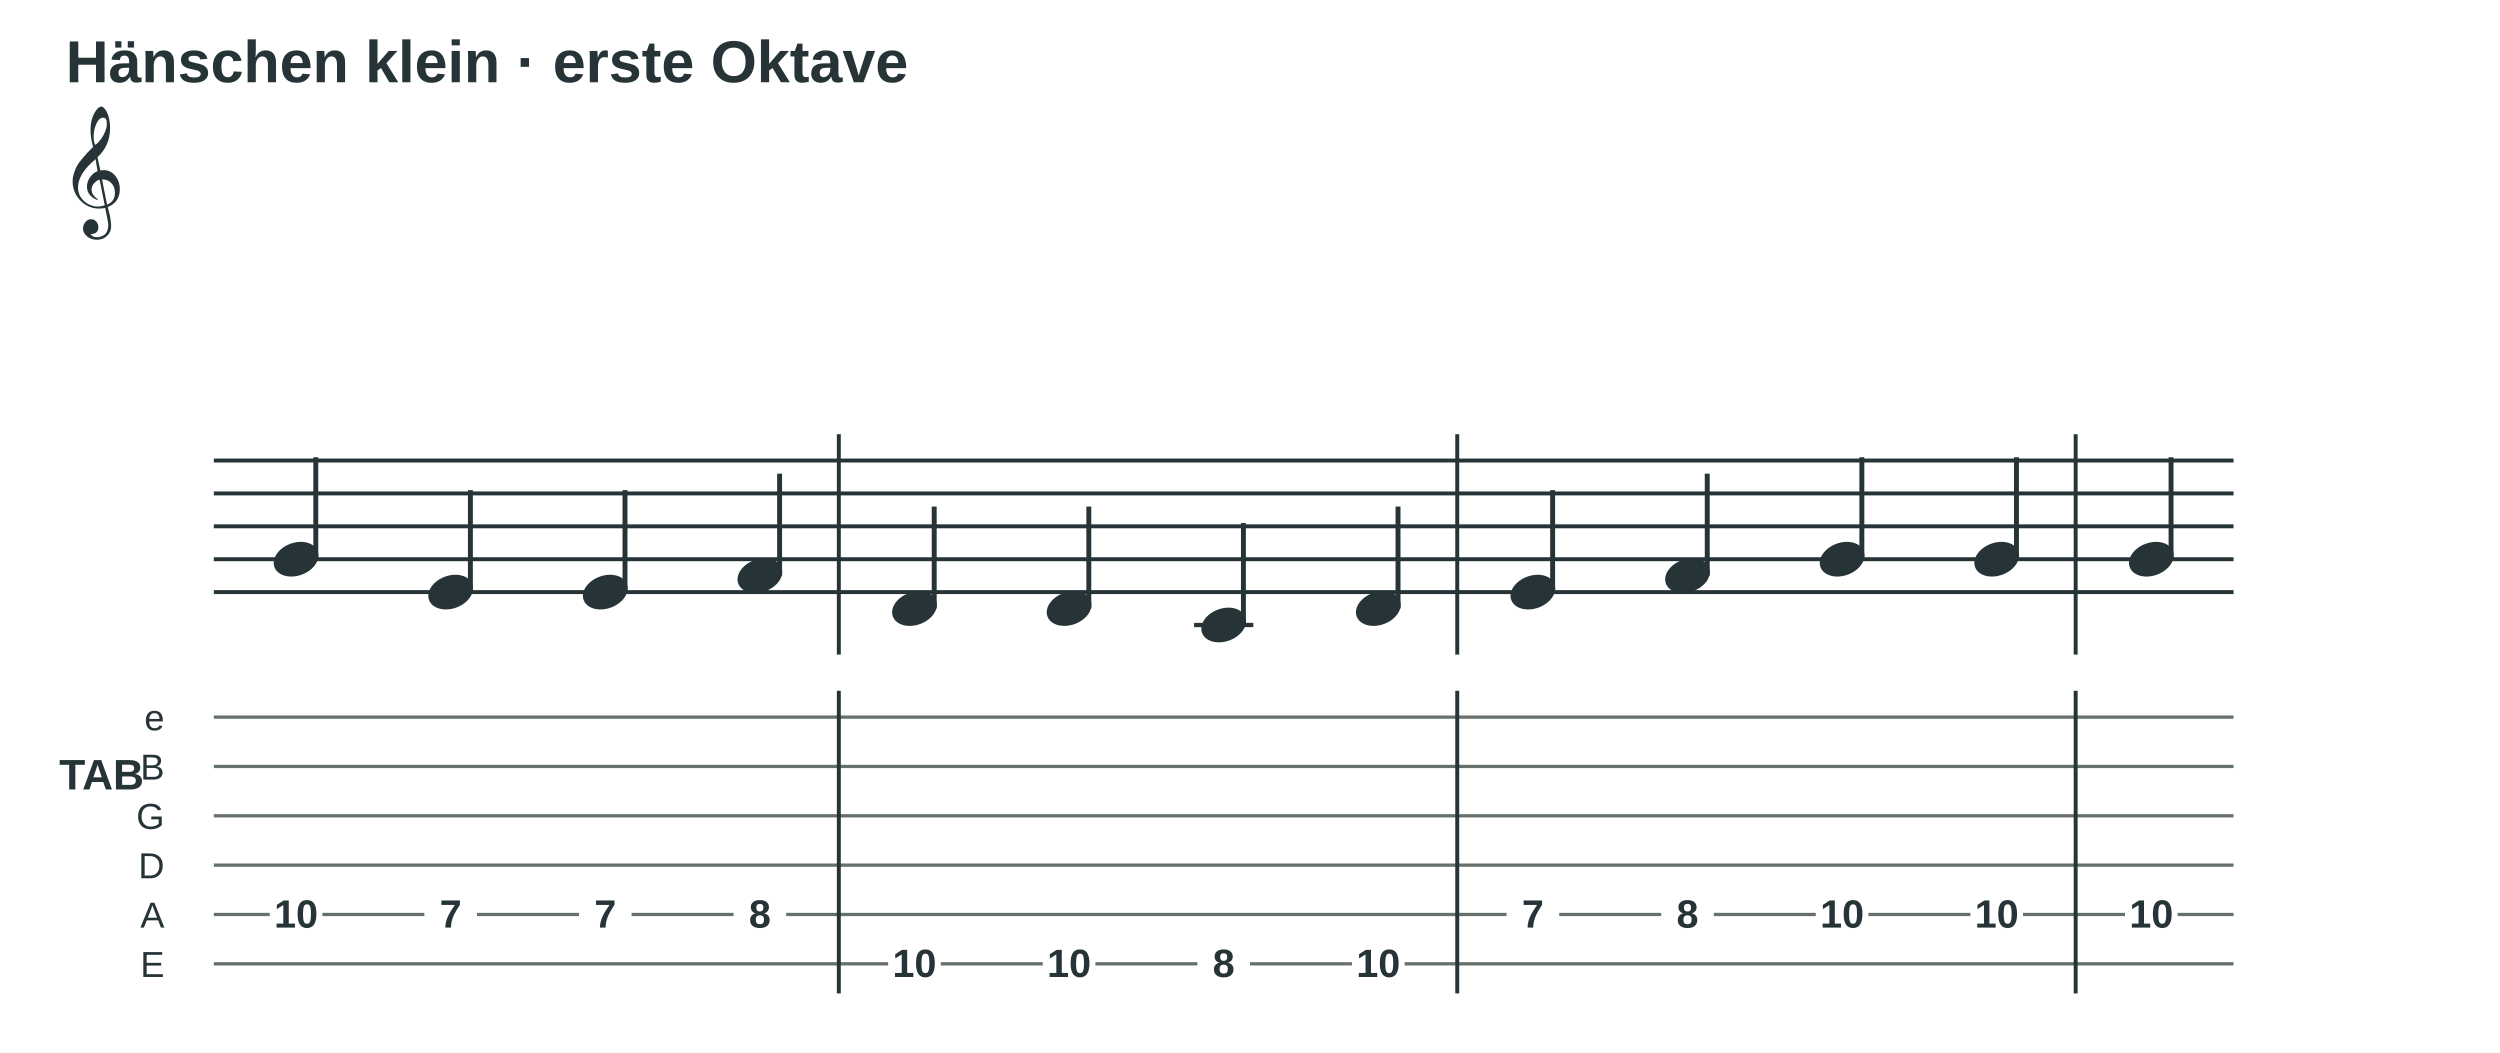
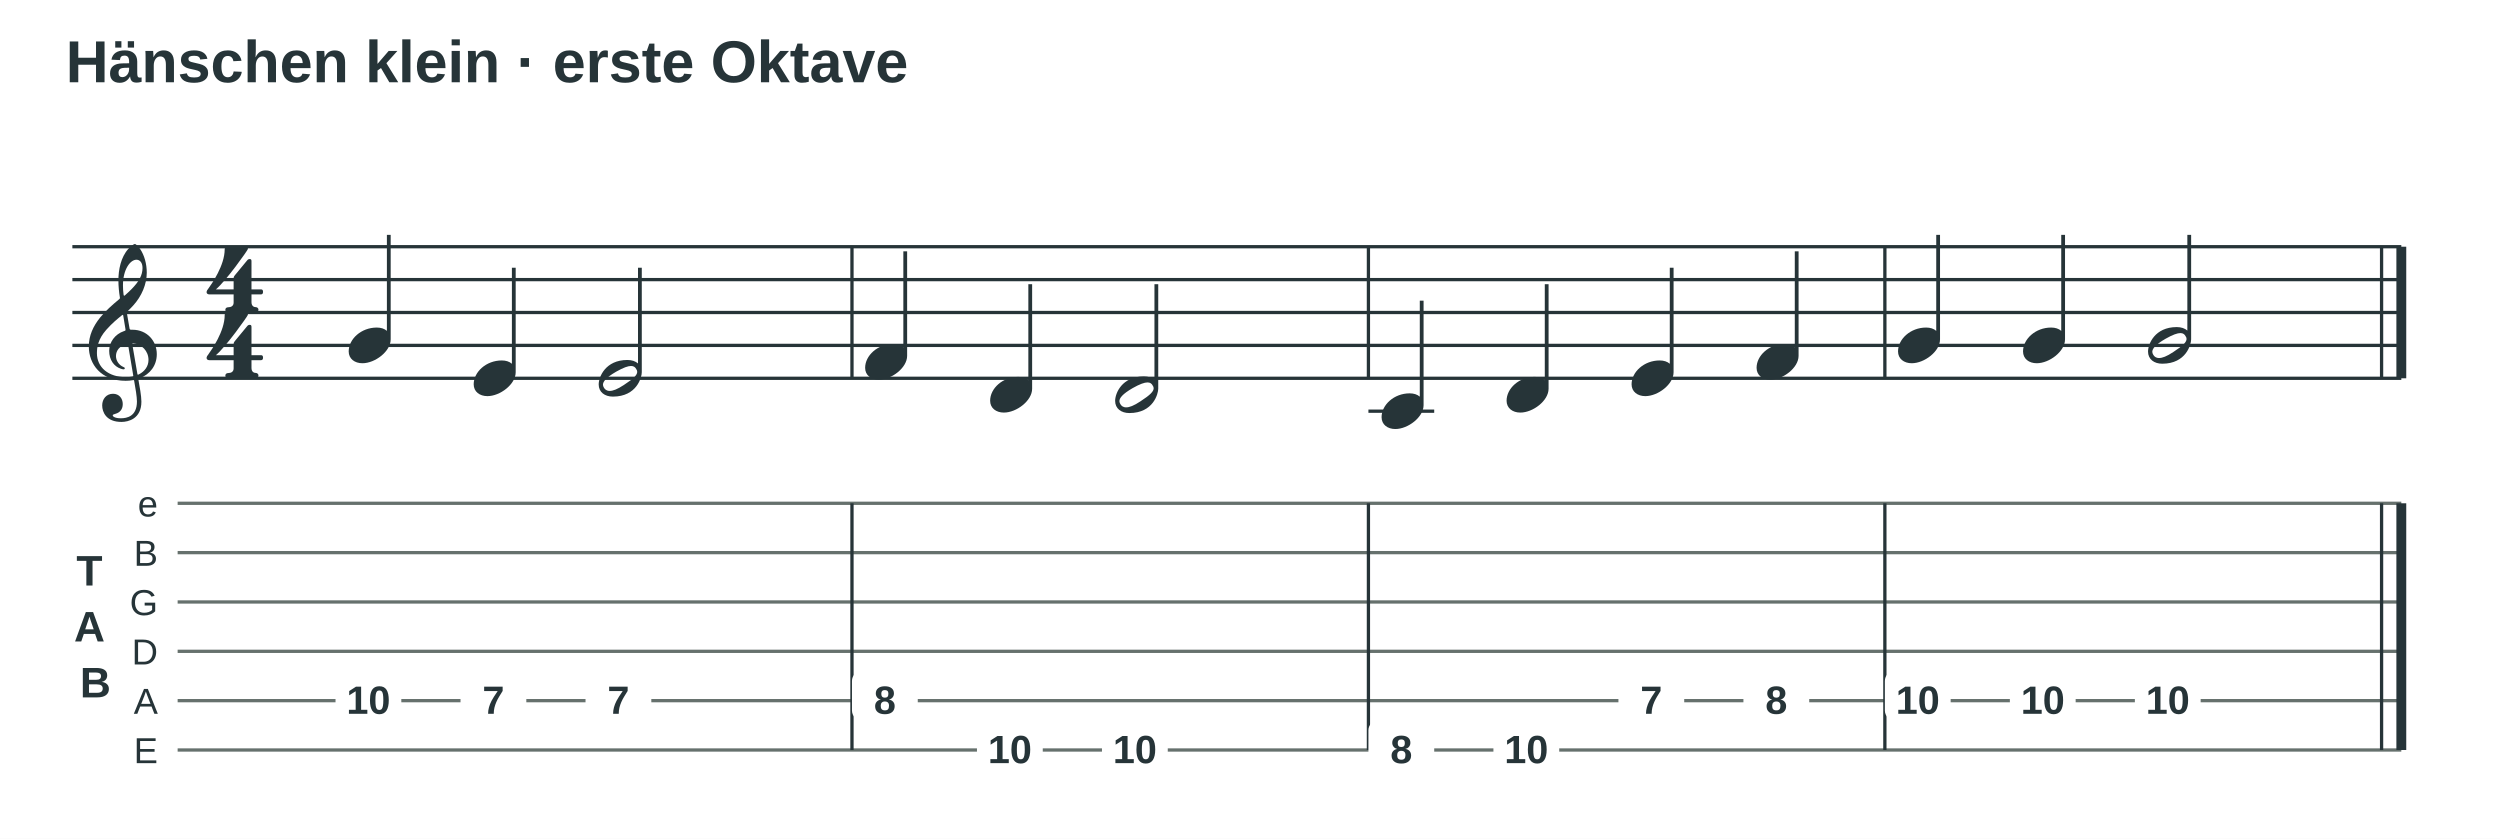
- <svg xmlns="http://www.w3.org/2000/svg" width="760" height="320" viewBox="0 0 760 320" role="img" aria-labelledby="title desc">
-   <rect width="100%" height="100%" fill="#fff" />
+ <svg xmlns="http://www.w3.org/2000/svg" width="760" height="255" viewBox="0 0 760 255" role="img" aria-labelledby="title desc">
+   <rect width="760" height="255" fill="#fff" />
  <text x="20" y="25" font-family="Arial,sans-serif" font-weight="700" font-size="18" fill="#263438">Hänschen klein · erste Oktave</text>
-   <text x="18" y="63" font-family="serif" font-size="34" fill="#263438">𝄞</text>
-   <line x1="65" y1="140" x2="679" y2="140" stroke="#263438" stroke-width="1.2" />
-   <line x1="65" y1="150" x2="679" y2="150" stroke="#263438" stroke-width="1.2" />
-   <line x1="65" y1="160" x2="679" y2="160" stroke="#263438" stroke-width="1.2" />
-   <line x1="65" y1="170" x2="679" y2="170" stroke="#263438" stroke-width="1.2" />
-   <line x1="65" y1="180" x2="679" y2="180" stroke="#263438" stroke-width="1.2" />
-   <ellipse cx="90" cy="170" rx="7" ry="5" transform="rotate(-20 90 170)" fill="#263438" />
-   <path d="M96 170V139" stroke="#263438" stroke-width="1.5" />
-   <ellipse cx="137" cy="180" rx="7" ry="5" transform="rotate(-20 137 180)" fill="#263438" />
-   <path d="M143 180V149" stroke="#263438" stroke-width="1.5" />
-   <ellipse cx="184" cy="180" rx="7" ry="5" transform="rotate(-20 184 180)" fill="#263438" />
-   <path d="M190 180V149" stroke="#263438" stroke-width="1.5" />
-   <ellipse cx="231" cy="175" rx="7" ry="5" transform="rotate(-20 231 175)" fill="#263438" />
-   <path d="M237 175V144" stroke="#263438" stroke-width="1.5" />
-   <ellipse cx="278" cy="185" rx="7" ry="5" transform="rotate(-20 278 185)" fill="#263438" />
-   <path d="M284 185V154" stroke="#263438" stroke-width="1.5" />
-   <line x1="255" y1="132" x2="255" y2="199" stroke="#263438" stroke-width="1.2" />
-   <ellipse cx="325" cy="185" rx="7" ry="5" transform="rotate(-20 325 185)" fill="#263438" />
-   <path d="M331 185V154" stroke="#263438" stroke-width="1.5" />
-   <line x1="363" y1="190" x2="381" y2="190" stroke="#263438" stroke-width="1.3" />
-   <ellipse cx="372" cy="190" rx="7" ry="5" transform="rotate(-20 372 190)" fill="#263438" />
-   <path d="M378 190V159" stroke="#263438" stroke-width="1.5" />
-   <ellipse cx="419" cy="185" rx="7" ry="5" transform="rotate(-20 419 185)" fill="#263438" />
-   <path d="M425 185V154" stroke="#263438" stroke-width="1.5" />
-   <ellipse cx="466" cy="180" rx="7" ry="5" transform="rotate(-20 466 180)" fill="#263438" />
-   <path d="M472 180V149" stroke="#263438" stroke-width="1.5" />
-   <line x1="443" y1="132" x2="443" y2="199" stroke="#263438" stroke-width="1.2" />
-   <ellipse cx="513" cy="175" rx="7" ry="5" transform="rotate(-20 513 175)" fill="#263438" />
-   <path d="M519 175V144" stroke="#263438" stroke-width="1.5" />
-   <ellipse cx="560" cy="170" rx="7" ry="5" transform="rotate(-20 560 170)" fill="#263438" />
-   <path d="M566 170V139" stroke="#263438" stroke-width="1.5" />
-   <ellipse cx="607" cy="170" rx="7" ry="5" transform="rotate(-20 607 170)" fill="#263438" />
-   <path d="M613 170V139" stroke="#263438" stroke-width="1.5" />
-   <ellipse cx="654" cy="170" rx="7" ry="5" transform="rotate(-20 654 170)" fill="#263438" />
-   <path d="M660 170V139" stroke="#263438" stroke-width="1.5" />
-   <line x1="631" y1="132" x2="631" y2="199" stroke="#263438" stroke-width="1.2" />
-   <line x1="65" y1="218" x2="679" y2="218" stroke="#66716d" stroke-width="1" />
-   <text x="50" y="222" text-anchor="end" font-family="Arial,sans-serif" font-size="11" fill="#263438">e</text>
-   <line x1="65" y1="233" x2="679" y2="233" stroke="#66716d" stroke-width="1" />
-   <text x="50" y="237" text-anchor="end" font-family="Arial,sans-serif" font-size="11" fill="#263438">B</text>
-   <line x1="65" y1="248" x2="679" y2="248" stroke="#66716d" stroke-width="1" />
-   <text x="50" y="252" text-anchor="end" font-family="Arial,sans-serif" font-size="11" fill="#263438">G</text>
-   <line x1="65" y1="263" x2="679" y2="263" stroke="#66716d" stroke-width="1" />
-   <text x="50" y="267" text-anchor="end" font-family="Arial,sans-serif" font-size="11" fill="#263438">D</text>
-   <line x1="65" y1="278" x2="679" y2="278" stroke="#66716d" stroke-width="1" />
-   <text x="50" y="282" text-anchor="end" font-family="Arial,sans-serif" font-size="11" fill="#263438">A</text>
-   <line x1="65" y1="293" x2="679" y2="293" stroke="#66716d" stroke-width="1" />
-   <text x="50" y="297" text-anchor="end" font-family="Arial,sans-serif" font-size="11" fill="#263438">E</text>
-   <text x="18" y="240" font-family="Arial,sans-serif" font-weight="700" font-size="13" fill="#263438">TAB</text>
-   <rect x="82" y="270" width="16" height="16" fill="#fff" />
-   <text x="90" y="282" text-anchor="middle" font-family="Arial,sans-serif" font-size="12" font-weight="700" fill="#263438">10</text>
-   <rect x="129" y="270" width="16" height="16" fill="#fff" />
-   <text x="137" y="282" text-anchor="middle" font-family="Arial,sans-serif" font-size="12" font-weight="700" fill="#263438">7</text>
-   <rect x="176" y="270" width="16" height="16" fill="#fff" />
-   <text x="184" y="282" text-anchor="middle" font-family="Arial,sans-serif" font-size="12" font-weight="700" fill="#263438">7</text>
-   <rect x="223" y="270" width="16" height="16" fill="#fff" />
-   <text x="231" y="282" text-anchor="middle" font-family="Arial,sans-serif" font-size="12" font-weight="700" fill="#263438">8</text>
-   <rect x="270" y="285" width="16" height="16" fill="#fff" />
-   <text x="278" y="297" text-anchor="middle" font-family="Arial,sans-serif" font-size="12" font-weight="700" fill="#263438">10</text>
-   <line x1="255" y1="210" x2="255" y2="302" stroke="#263438" stroke-width="1.2" />
-   <rect x="317" y="285" width="16" height="16" fill="#fff" />
-   <text x="325" y="297" text-anchor="middle" font-family="Arial,sans-serif" font-size="12" font-weight="700" fill="#263438">10</text>
-   <rect x="364" y="285" width="16" height="16" fill="#fff" />
-   <text x="372" y="297" text-anchor="middle" font-family="Arial,sans-serif" font-size="12" font-weight="700" fill="#263438">8</text>
-   <rect x="411" y="285" width="16" height="16" fill="#fff" />
-   <text x="419" y="297" text-anchor="middle" font-family="Arial,sans-serif" font-size="12" font-weight="700" fill="#263438">10</text>
-   <rect x="458" y="270" width="16" height="16" fill="#fff" />
-   <text x="466" y="282" text-anchor="middle" font-family="Arial,sans-serif" font-size="12" font-weight="700" fill="#263438">7</text>
-   <line x1="443" y1="210" x2="443" y2="302" stroke="#263438" stroke-width="1.2" />
-   <rect x="505" y="270" width="16" height="16" fill="#fff" />
-   <text x="513" y="282" text-anchor="middle" font-family="Arial,sans-serif" font-size="12" font-weight="700" fill="#263438">8</text>
-   <rect x="552" y="270" width="16" height="16" fill="#fff" />
-   <text x="560" y="282" text-anchor="middle" font-family="Arial,sans-serif" font-size="12" font-weight="700" fill="#263438">10</text>
-   <rect x="599" y="270" width="16" height="16" fill="#fff" />
-   <text x="607" y="282" text-anchor="middle" font-family="Arial,sans-serif" font-size="12" font-weight="700" fill="#263438">10</text>
-   <rect x="646" y="270" width="16" height="16" fill="#fff" />
-   <text x="654" y="282" text-anchor="middle" font-family="Arial,sans-serif" font-size="12" font-weight="700" fill="#263438">10</text>
-   <line x1="631" y1="210" x2="631" y2="302" stroke="#263438" stroke-width="1.2" />
+   <defs>
+     <path id="quarter" d="M24.2 49.2 C22.6 50.6 20.4 51.3 17.8 51.3 C7.9 51.3 0 44 0 36.2 C0 31.5 3.8 28.7 8.7 28.7 C16.7 28.7 26.6 36.2 26.6 43.8 L26.6 110 L24.2 110 Z" />
+     <path id="half" d="M9 28.4 C24.2 28.4 27.3 40.7 27.3 43.8 L27.3 110 L24.9 110 L24.9 49.4 C23.3 50.8 21 51.6 18.2 51.6 C4.3 51.6 0 40.9 0 36.1 C0 31.2 3.9 28.4 9 28.4 Z M11.1 44.2 C15.7 46.8 18.6 47.8 20.5 47.8 C22.2 47.8 23.2 47 23.8 45.8 C24.2 45.3 24.4 44.7 24.4 44.1 C24.4 42.2 22.5 40 16 35.8 C11.8 33 9 32 7 32 C5 32 3.9 33 3.3 34.1 C3 34.6 2.7 35.3 2.7 35.9 C2.7 37.9 4.7 40.5 11.1 44.2 Z" />
+     <path id="time-four" data-smufl="E084" d="M14.48 -2.96 L14.48 5.6 C14.48 5.92 14.44 6.28 14 6.28 C13.64 6.28 13.44 6.2 13.2 5.92 L9.4 1.32 C9.24 1.12 9.04 0.88 9.04 0.4 L9.04 -2.96 L3.64 -2.96 C6.84 -0.24 13.24 8.84 13.36 9.28 C13.36 9.36 13.4 9.4 13.4 9.48 C13.4 9.8 13.12 10.04 12.8 10.04 C12.44 10.04 10.8 9.96 10.08 9.96 C9.36 9.96 7.56 10.04 7.24 10.04 C6.88 10.04 6.32 9.92 6.32 9.28 C6.32 4.32 2.4 -1.24 1.2 -2.92 L0.96 -3.24 C0.96 -3.28 0.92 -3.32 0.92 -3.36 C0.84 -3.52 0.8 -3.68 0.8 -3.8 C0.8 -4.2 1.12 -4.48 1.6 -4.48 L9.04 -4.48 L9.04 -7 C9.04 -8.08 8.16 -8.4 7.44 -8.4 C6.8 -8.4 6.52 -8.76 6.52 -9.16 C6.52 -9.56 6.68 -10 7.28 -10 L15.8 -10 C16.2 -10 16.6 -9.72 16.6 -9.16 C16.6 -8.6 16.12 -8.36 15.72 -8.36 C15.32 -8.36 14.48 -8.12 14.48 -6.84 L14.48 -4.48 L17.4 -4.48 C17.8 -4.48 18 -4.2 18 -3.72 C18 -3.24 17.84 -2.96 17.4 -2.96 Z" />
+   </defs>
+   <g transform="translate(0 -65)">
+     <g fill="none" stroke="#263438">
+       <path d="M22 140H730 M22 150H730 M22 160H730 M22 170H730 M22 180H730" />
+       <path d="M259 140v40 M416 140v40 M573 140v40 M724 140v40" />
+       <path d="M730 140v40" stroke-width="3" />
+     </g>
+     <g fill="#263438">
+       <path data-smufl="E050" transform="translate(27 173) scale(.77 -.77)" d="M15.04 16.6 C14.96 17.08 15.04 17.12 15.28 17.36 C15.92 17.96 16.76 18.8 17.52 19.64 C20.88 23.32 22.88 28.08 22.88 32.6 C22.88 36.08 21.92 39.52 20.28 41.92 C19.68 42.8 18.64 43.92 18.2 43.92 C17.64 43.92 16.4 42.88 15.6 42 C12.64 38.72 11.68 33.72 11.68 29.56 C11.68 27.24 11.96 24.64 12.24 23 C12.32 22.52 12.36 22.44 11.88 22.04 C9.32 19.92 6.56 17.48 4.48 14.92 C1.72 11.48 0 7.76 0 3.48 C0 -3.48 4.76 -10.08 14.56 -10.08 C15.48 -10.08 16.52 -10 17.32 -9.84 C17.76 -9.76 17.84 -9.72 17.92 -10.2 C18.4 -12.88 19 -16.36 19 -18.24 C19 -24.16 15 -24.88 12.64 -24.88 C10.48 -24.88 9.44 -24.24 9.44 -23.72 C9.44 -23.44 9.8 -23.32 10.72 -23.04 C11.96 -22.68 13.4 -21.6 13.4 -19.28 C13.4 -17.08 12 -15.2 9.56 -15.2 C6.88 -15.2 5.28 -17.32 5.28 -19.8 C5.28 -22.4 6.84 -26.32 12.88 -26.32 C15.56 -26.32 20.76 -25.12 20.76 -18.32 C20.76 -16.04 20.04 -12.24 19.6 -9.76 C19.52 -9.28 19.56 -9.32 20.12 -9.08 C24.16 -7.48 26.84 -4.08 26.84 0.44 C26.84 5.56 23.08 10.08 17.2 10.08 C16.16 10.08 16.16 10.08 16.04 10.8 Z M18.8 37.72 C20.12 37.72 21.2 36.64 21.2 34.44 C21.2 31.68 19.88 29.12 16.76 26 C16.12 25.36 15.16 24.44 14.24 23.64 C13.96 23.4 13.8 23.44 13.72 23.96 C13.56 25 13.48 26.36 13.48 27.64 C13.48 33.88 16.36 37.72 18.8 37.72 Z M14.44 10.48 C14.56 9.72 14.56 9.76 13.84 9.52 C10.32 8.32 8.04 5.16 8.04 1.76 C8.04 -1.84 9.92 -4.4 12.64 -5.32 C12.96 -5.44 13.44 -5.56 13.72 -5.56 C14.04 -5.56 14.2 -5.36 14.2 -5.12 C14.2 -4.84 13.88 -4.72 13.6 -4.6 C11.92 -3.88 10.72 -2.16 10.72 -0.32 C10.72 1.96 12.28 3.68 14.72 4.36 C15.36 4.52 15.44 4.48 15.52 4.04 L17.52 -7.88 C17.6 -8.32 17.56 -8.32 16.96 -8.44 C16.32 -8.56 15.52 -8.64 14.72 -8.64 C7.72 -8.64 3.2 -4.76 3.2 0.8 C3.2 3.16 3.6 6.32 6.92 10.08 C9.32 12.76 11.16 14.24 13.04 15.76 C13.44 16.08 13.52 16.04 13.6 15.6 Z M17.2 4.12 C17.12 4.6 17.16 4.72 17.64 4.68 C20.88 4.4 23.56 1.68 23.56 -1.84 C23.56 -4.36 22.04 -6.4 19.8 -7.52 C19.32 -7.76 19.24 -7.76 19.16 -7.28 Z" />
+       <use href="#time-four" transform="translate(62 150.02) scale(.998 -.998)" fill="#263438" />
+       <use href="#time-four" transform="translate(62 170.02) scale(.998 -.998)" fill="#263438" />
+     </g>
+     <path d="M54 218H730 M54 233H730 M54 248H730 M54 263H730 M54 278H730 M54 293H730" fill="none" stroke="#66716d" />
+     <path d="M259 218v75 M416 218v75 M573 218v75 M724 218v75" fill="none" stroke="#263438" />
+     <path d="M730 218v75" fill="none" stroke="#263438" stroke-width="3" />
+     <text x="29" text-anchor="middle" font-family="Arial,sans-serif" font-weight="700" font-size="13" fill="#263438" aria-label="TAB">
+       <tspan x="29" y="243">T</tspan>
+       <tspan x="29" y="260">A</tspan>
+       <tspan x="29" y="277">B</tspan>
+     </text>
+     <g fill="#263438" font-family="Arial,sans-serif" font-size="11" text-anchor="end">
+       <text x="48" y="222">e</text>
+       <text x="48" y="237">B</text>
+       <text x="48" y="252">G</text>
+       <text x="48" y="267">D</text>
+       <text x="48" y="282">A</text>
+       <text x="48" y="297">E</text>
+     </g>
+     <g data-bar="1" data-onset="0" data-duration="1">
+       <use href="#quarter" transform="translate(106 189.2) scale(.48 -.48)" fill="#263438" />
+       <rect x="102" y="269" width="20" height="15" rx="3" fill="#fff" />
+       <text x="112" y="282" text-anchor="middle" font-family="Arial,sans-serif" font-size="12" font-weight="700" fill="#263438">10</text>
+     </g>
+     <g data-bar="1" data-onset="1" data-duration="1">
+       <use href="#quarter" transform="translate(144 199.2) scale(.48 -.48)" fill="#263438" />
+       <rect x="140" y="269" width="20" height="15" rx="3" fill="#fff" />
+       <text x="150" y="282" text-anchor="middle" font-family="Arial,sans-serif" font-size="12" font-weight="700" fill="#263438">7</text>
+     </g>
+     <g data-bar="1" data-onset="2" data-duration="2">
+       <use href="#half" transform="translate(182 199.2) scale(.48 -.48)" fill="#263438" />
+       <rect x="178" y="269" width="20" height="15" rx="3" fill="#fff" />
+       <text x="188" y="282" text-anchor="middle" font-family="Arial,sans-serif" font-size="12" font-weight="700" fill="#263438">7</text>
+     </g>
+     <g data-bar="2" data-onset="0" data-duration="1">
+       <use href="#quarter" transform="translate(263 194.2) scale(.48 -.48)" fill="#263438" />
+       <rect x="259" y="269" width="20" height="15" rx="3" fill="#fff" />
+       <text x="269" y="282" text-anchor="middle" font-family="Arial,sans-serif" font-size="12" font-weight="700" fill="#263438">8</text>
+     </g>
+     <g data-bar="2" data-onset="1" data-duration="1">
+       <use href="#quarter" transform="translate(301 204.2) scale(.48 -.48)" fill="#263438" />
+       <rect x="297" y="284" width="20" height="15" rx="3" fill="#fff" />
+       <text x="307" y="297" text-anchor="middle" font-family="Arial,sans-serif" font-size="12" font-weight="700" fill="#263438">10</text>
+     </g>
+     <g data-bar="2" data-onset="2" data-duration="2">
+       <use href="#half" transform="translate(339 204.2) scale(.48 -.48)" fill="#263438" />
+       <rect x="335" y="284" width="20" height="15" rx="3" fill="#fff" />
+       <text x="345" y="297" text-anchor="middle" font-family="Arial,sans-serif" font-size="12" font-weight="700" fill="#263438">10</text>
+     </g>
+     <g data-bar="3" data-onset="0" data-duration="1">
+       <path d="M416 190h20" stroke="#263438" />
+       <use href="#quarter" transform="translate(420 209.2) scale(.48 -.48)" fill="#263438" />
+       <rect x="416" y="284" width="20" height="15" rx="3" fill="#fff" />
+       <text x="426" y="297" text-anchor="middle" font-family="Arial,sans-serif" font-size="12" font-weight="700" fill="#263438">8</text>
+     </g>
+     <g data-bar="3" data-onset="1" data-duration="1">
+       <use href="#quarter" transform="translate(458 204.2) scale(.48 -.48)" fill="#263438" />
+       <rect x="454" y="284" width="20" height="15" rx="3" fill="#fff" />
+       <text x="464" y="297" text-anchor="middle" font-family="Arial,sans-serif" font-size="12" font-weight="700" fill="#263438">10</text>
+     </g>
+     <g data-bar="3" data-onset="2" data-duration="1">
+       <use href="#quarter" transform="translate(496 199.2) scale(.48 -.48)" fill="#263438" />
+       <rect x="492" y="269" width="20" height="15" rx="3" fill="#fff" />
+       <text x="502" y="282" text-anchor="middle" font-family="Arial,sans-serif" font-size="12" font-weight="700" fill="#263438">7</text>
+     </g>
+     <g data-bar="3" data-onset="3" data-duration="1">
+       <use href="#quarter" transform="translate(534 194.2) scale(.48 -.48)" fill="#263438" />
+       <rect x="530" y="269" width="20" height="15" rx="3" fill="#fff" />
+       <text x="540" y="282" text-anchor="middle" font-family="Arial,sans-serif" font-size="12" font-weight="700" fill="#263438">8</text>
+     </g>
+     <g data-bar="4" data-onset="0" data-duration="1">
+       <use href="#quarter" transform="translate(577 189.2) scale(.48 -.48)" fill="#263438" />
+       <rect x="573" y="269" width="20" height="15" rx="3" fill="#fff" />
+       <text x="583" y="282" text-anchor="middle" font-family="Arial,sans-serif" font-size="12" font-weight="700" fill="#263438">10</text>
+     </g>
+     <g data-bar="4" data-onset="1" data-duration="1">
+       <use href="#quarter" transform="translate(615 189.2) scale(.48 -.48)" fill="#263438" />
+       <rect x="611" y="269" width="20" height="15" rx="3" fill="#fff" />
+       <text x="621" y="282" text-anchor="middle" font-family="Arial,sans-serif" font-size="12" font-weight="700" fill="#263438">10</text>
+     </g>
+     <g data-bar="4" data-onset="2" data-duration="2">
+       <use href="#half" transform="translate(653 189.2) scale(.48 -.48)" fill="#263438" />
+       <rect x="649" y="269" width="20" height="15" rx="3" fill="#fff" />
+       <text x="659" y="282" text-anchor="middle" font-family="Arial,sans-serif" font-size="12" font-weight="700" fill="#263438">10</text>
+     </g>
+   </g>
</svg>
